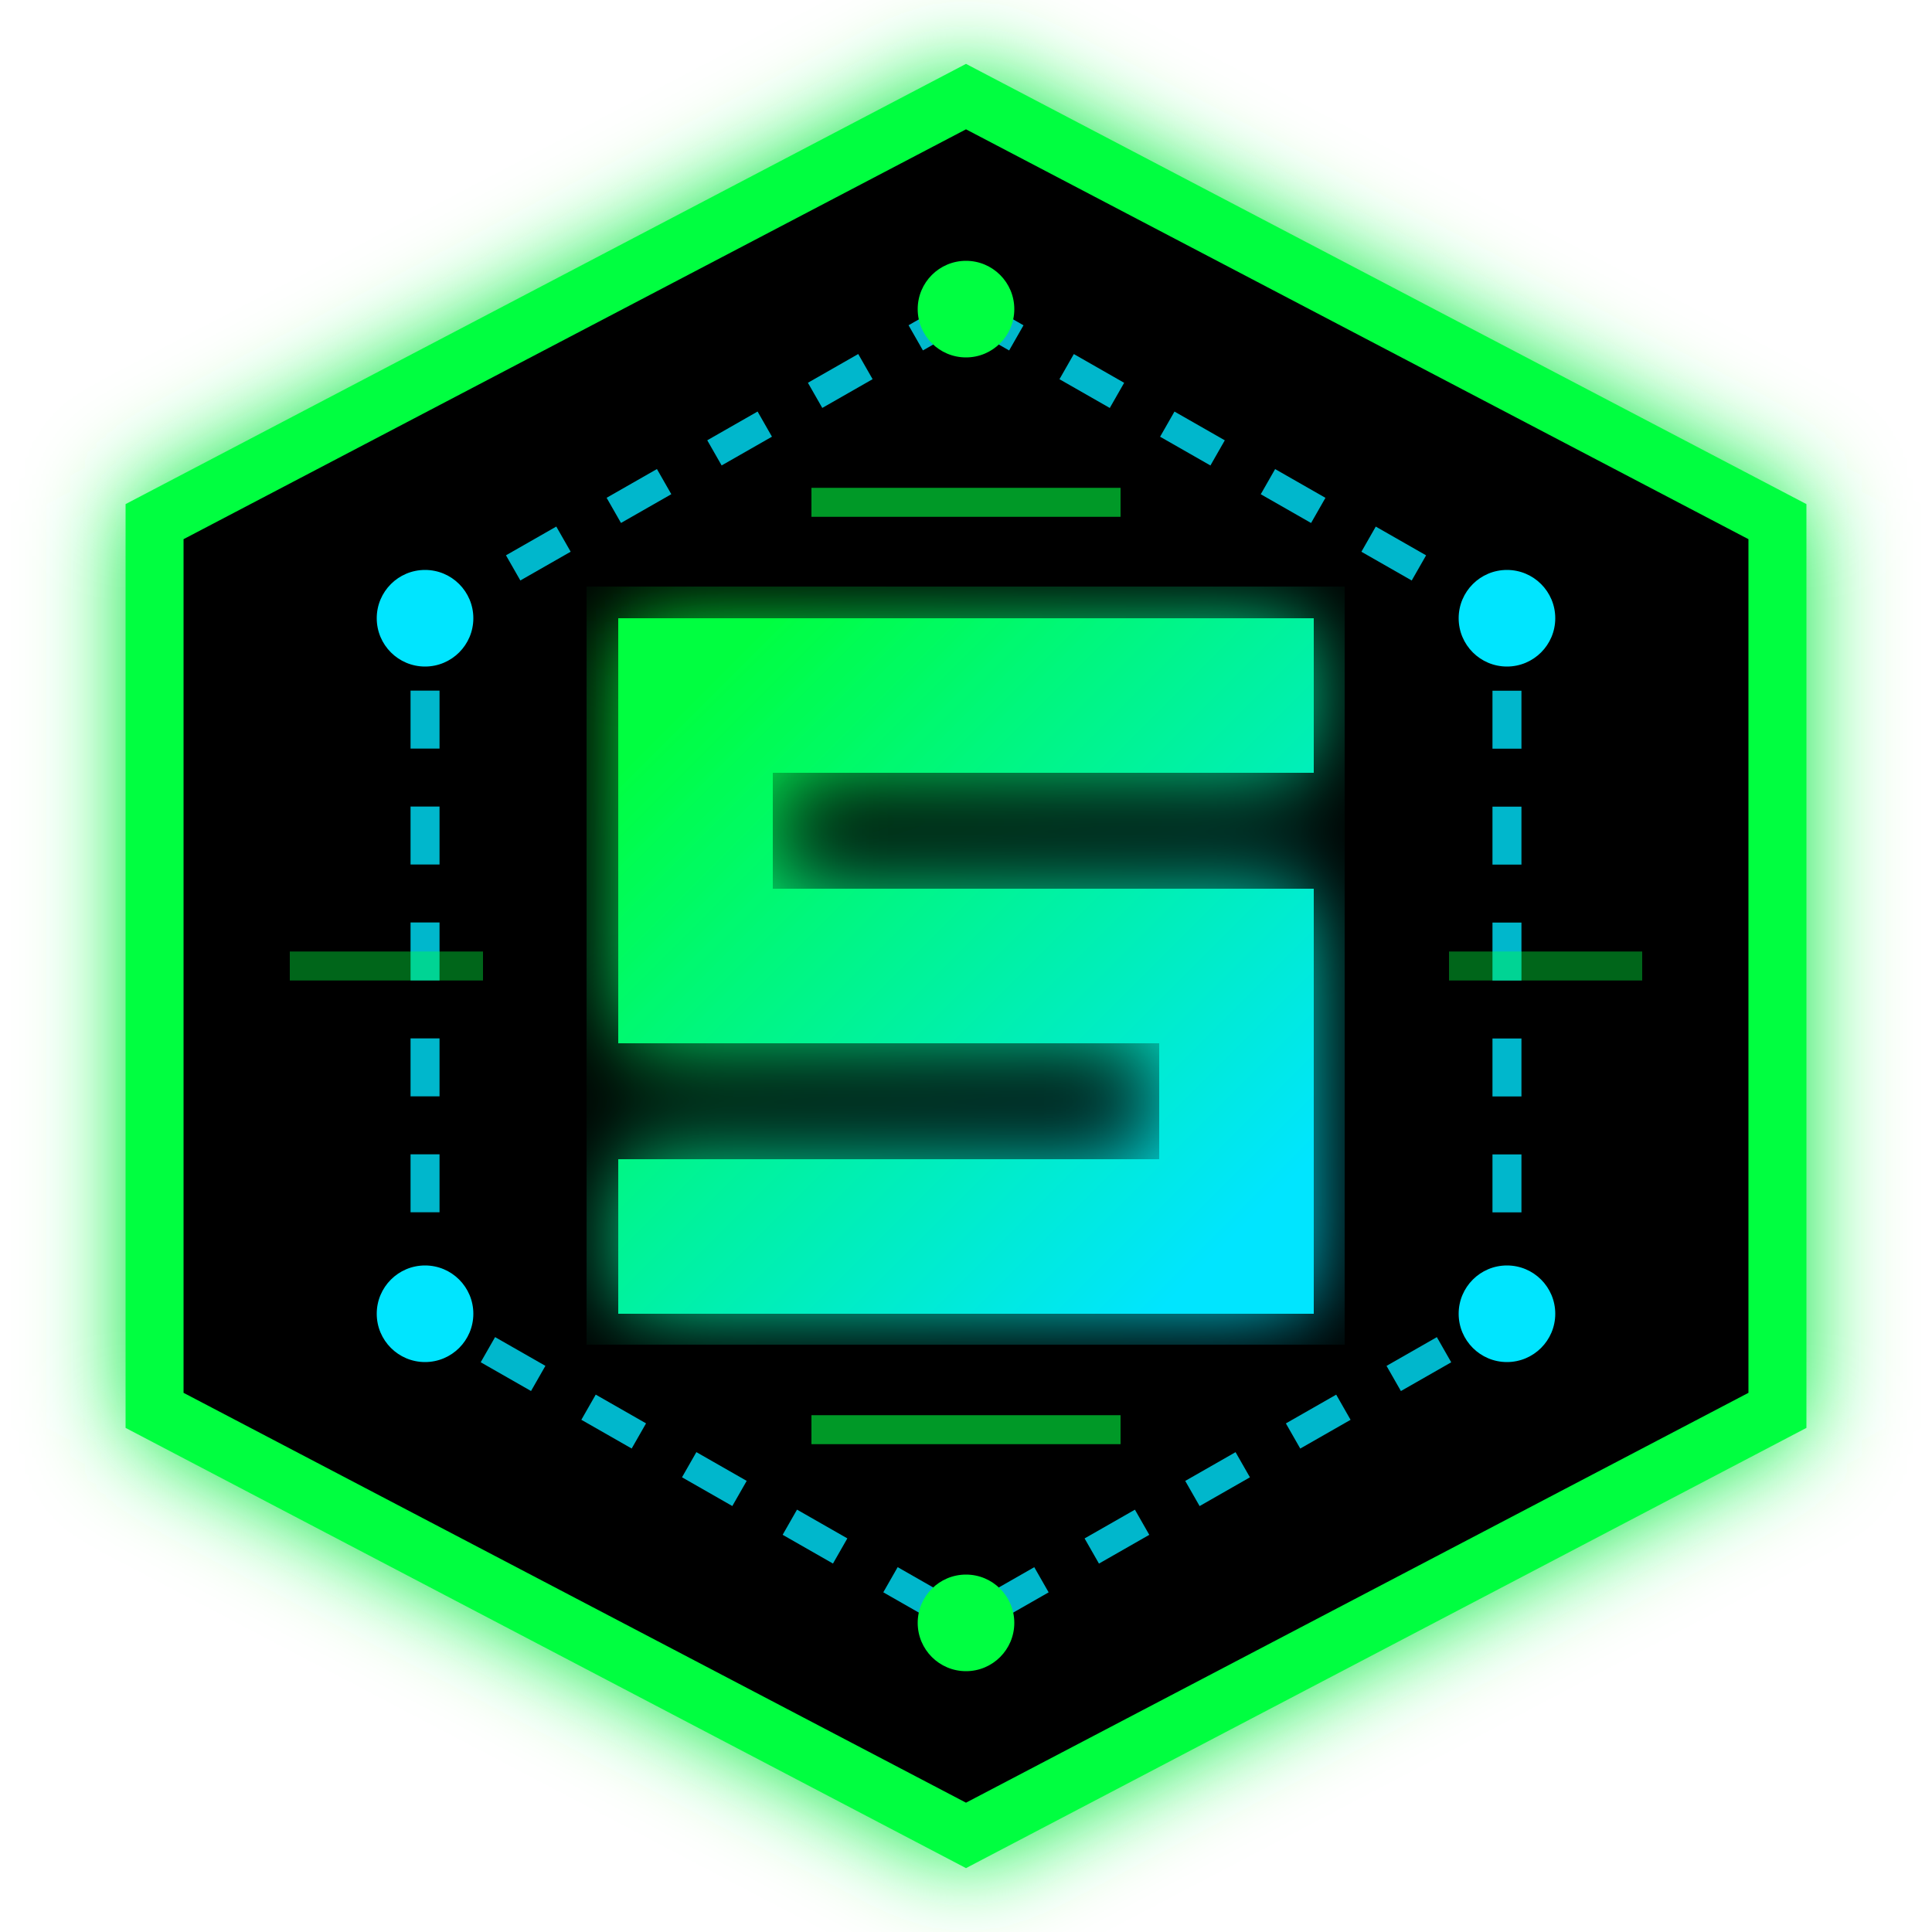
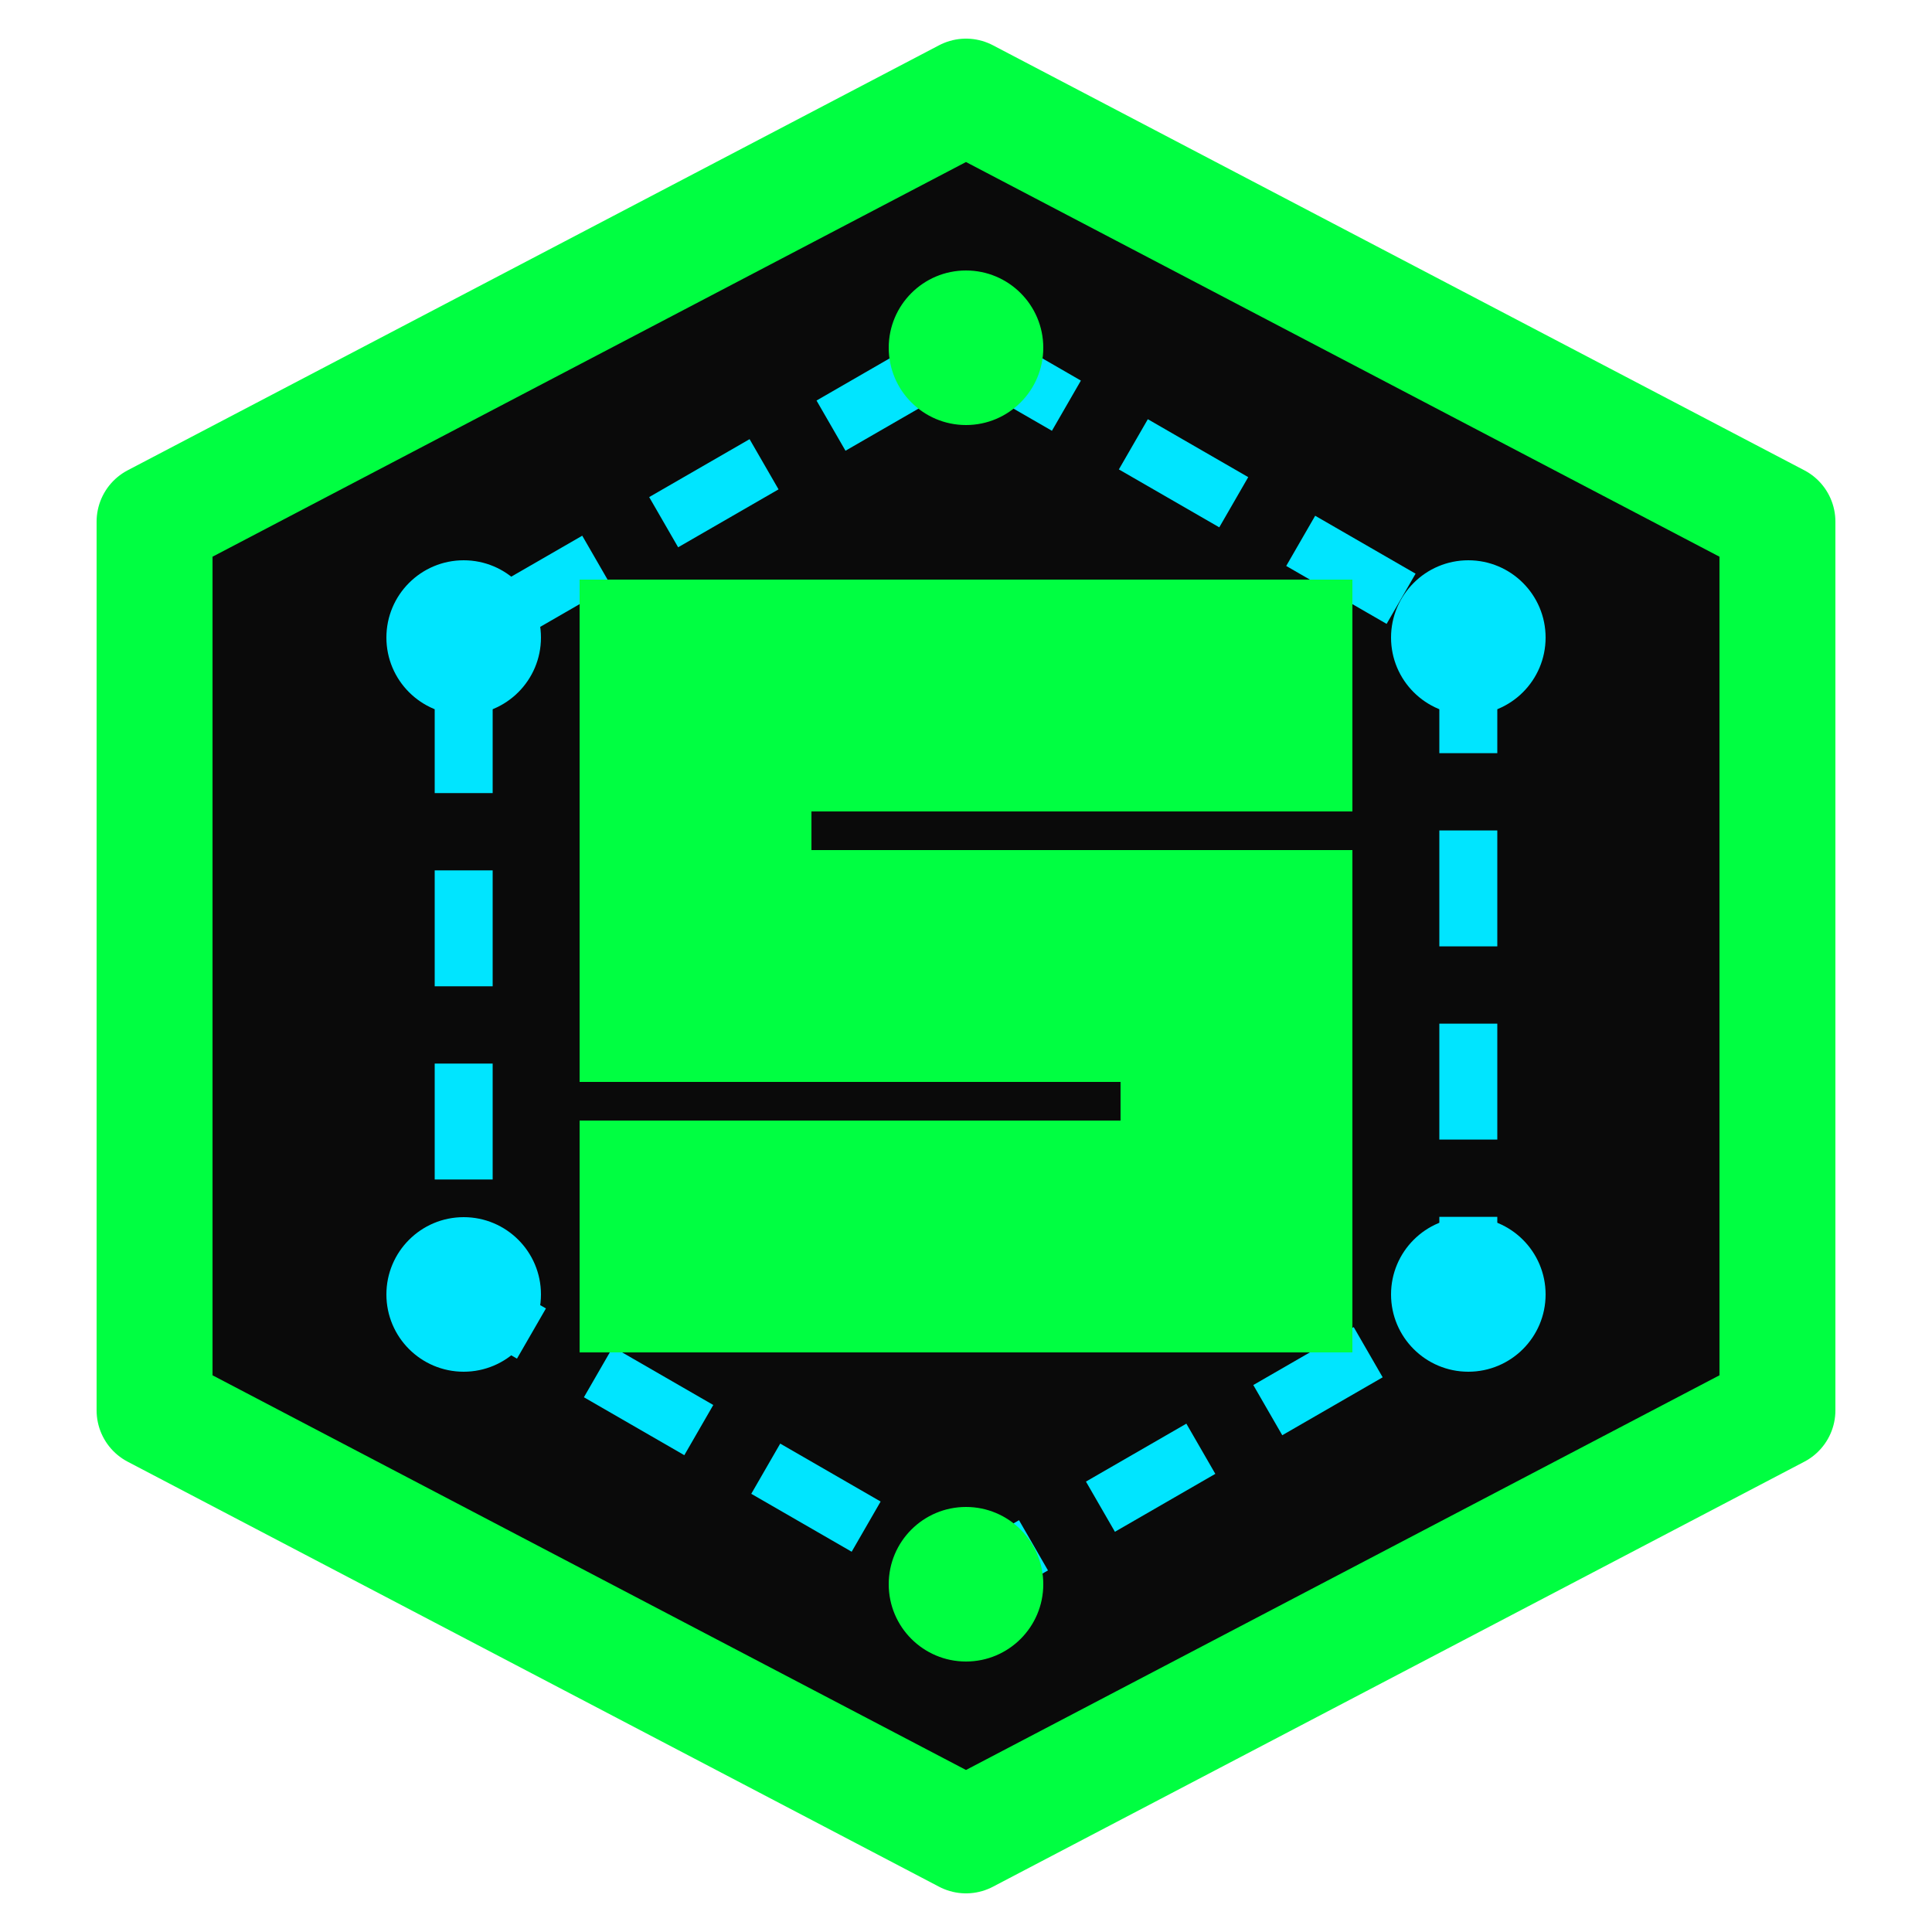
<svg xmlns="http://www.w3.org/2000/svg" viewBox="0 0 100 100">
-   <defs>
-     <linearGradient id="cyberGradient" x1="0%" y1="0%" x2="100%" y2="100%">
-       <stop offset="0%" stop-color="#00ff41" />
-       <stop offset="100%" stop-color="#00e5ff" />
-     </linearGradient>
-     <filter id="glow" x="-20%" y="-20%" width="140%" height="140%">
-       <feGaussianBlur stdDeviation="2.5" result="blur" />
-       <feMerge>
-         <feMergeNode in="blur" />
-         <feMergeNode in="SourceGraphic" />
-       </feMerge>
-     </filter>
-   </defs>
-   <polygon points="50,5 92,27 92,73 50,95 8,73 8,27" fill="#030303" stroke="#00ff41" stroke-width="3" filter="url(#glow)" />
-   <polygon points="50,16 78,32 78,68 50,84 22,68 22,32" fill="none" stroke="#00e5ff" stroke-width="1.5" stroke-dasharray="3 3" opacity="0.8" />
-   <circle cx="50" cy="16" r="2.5" fill="#00ff41" />
-   <circle cx="50" cy="84" r="2.5" fill="#00ff41" />
-   <circle cx="78" cy="32" r="2.5" fill="#00e5ff" />
-   <circle cx="22" cy="32" r="2.5" fill="#00e5ff" />
-   <circle cx="78" cy="68" r="2.5" fill="#00e5ff" />
-   <circle cx="22" cy="68" r="2.5" fill="#00e5ff" />
-   <path d="M 64 36 L 36 36 L 36 50 L 64 50 L 64 64 L 36 64" fill="none" stroke="url(#cyberGradient)" stroke-width="8" stroke-linecap="square" stroke-linejoin="miter" filter="url(#glow)" />
-   <path d="M 42 26 L 58 26" stroke="#00ff41" stroke-width="1.5" opacity="0.6" />
-   <path d="M 42 74 L 58 74" stroke="#00ff41" stroke-width="1.5" opacity="0.6" />
-   <path d="M 15 50 L 25 50" stroke="#00ff41" stroke-width="1.5" opacity="0.4" />
-   <path d="M 75 50 L 85 50" stroke="#00ff41" stroke-width="1.5" opacity="0.4" />
+   <polygon points="50,5 92,27 92,73 50,95 8,73 8,27" fill="#0a0a0a" stroke="#00ff41" stroke-width="6" stroke-linejoin="round" />
+   <polygon points="50,18 76,33 76,67 50,82 24,67 24,33" fill="none" stroke="#00e5ff" stroke-width="3" stroke-dasharray="6 4" />
+   <circle cx="50" cy="18" r="4" fill="#00ff41" />
+   <circle cx="50" cy="82" r="4" fill="#00ff41" />
+   <circle cx="76" cy="33" r="4" fill="#00e5ff" />
+   <circle cx="24" cy="33" r="4" fill="#00e5ff" />
+   <circle cx="76" cy="67" r="4" fill="#00e5ff" />
+   <circle cx="24" cy="67" r="4" fill="#00e5ff" />
+   <path d="M 64 36 L 36 36 L 36 50 L 64 50 L 64 64 L 36 64" fill="none" stroke="#00ff41" stroke-width="12" stroke-linecap="square" stroke-linejoin="miter" />
</svg>
